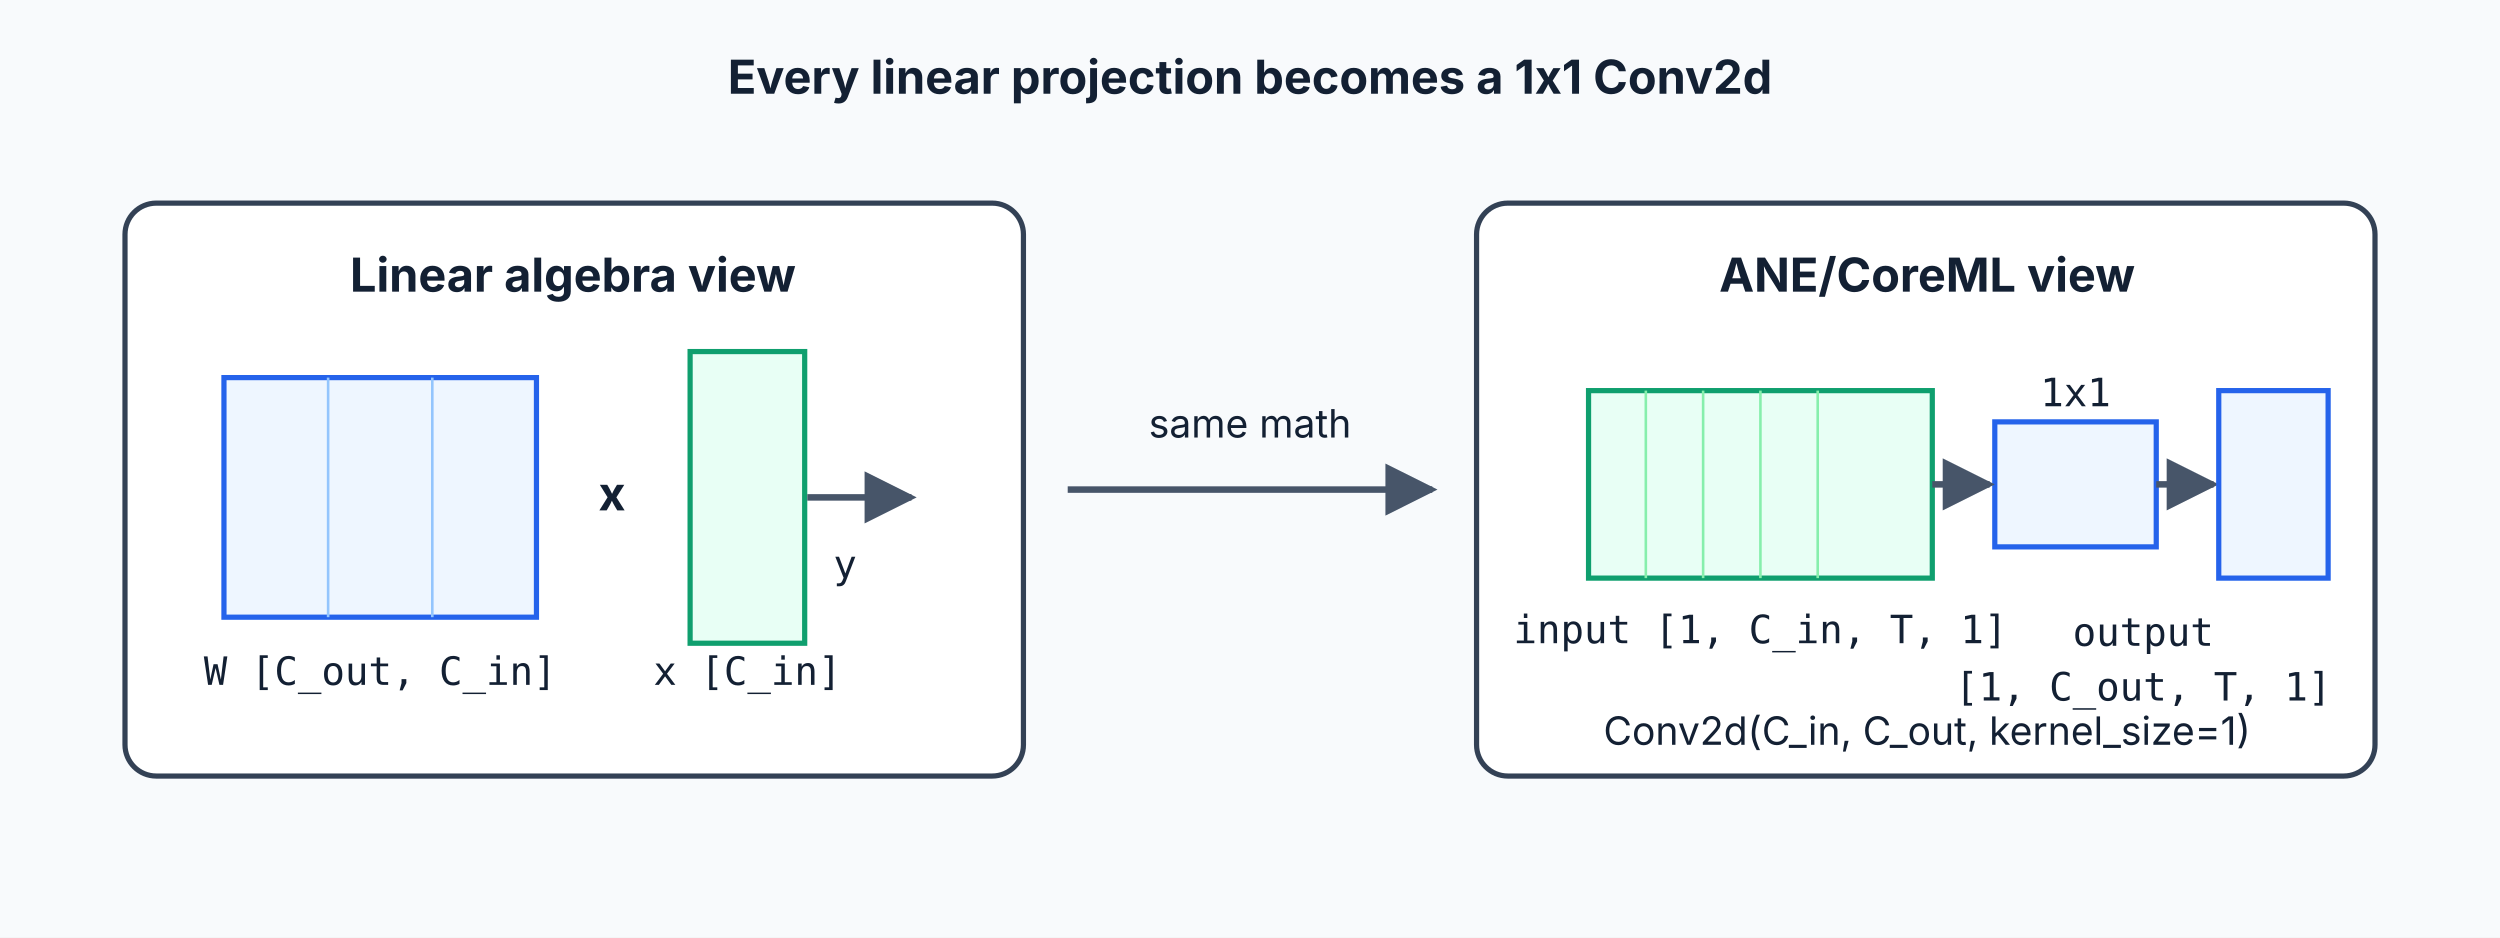
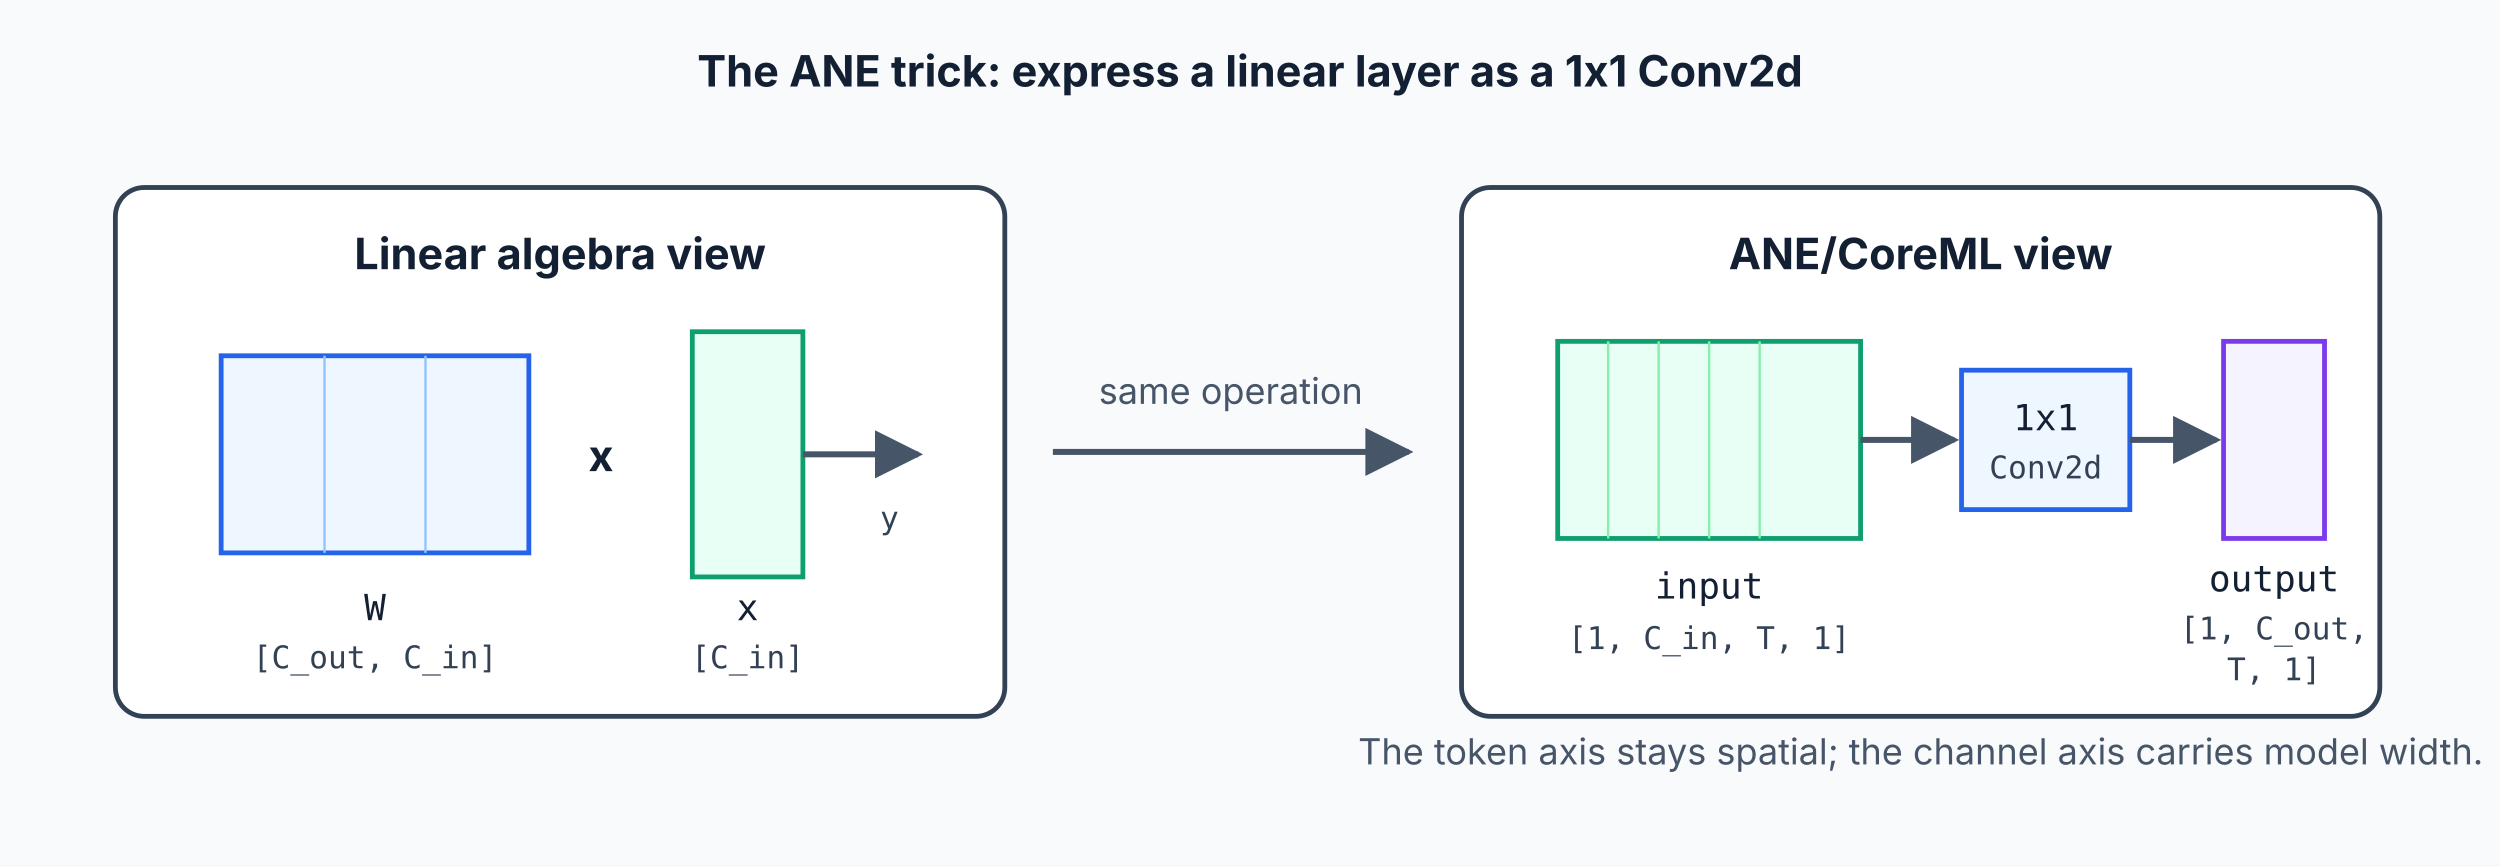
- <svg xmlns="http://www.w3.org/2000/svg" viewBox="0 0 960 360" role="img" aria-labelledby="title desc">
+ <svg xmlns="http://www.w3.org/2000/svg" viewBox="0 0 1040 360" role="img" aria-labelledby="title desc">
  <defs>
    <style>
      text { font-family: -apple-system, BlinkMacSystemFont, "Segoe UI", sans-serif; fill: #132033; }
      .panel { fill: #ffffff; stroke: #334155; stroke-width: 2; rx: 12; }
-       .accent { fill: #e8fff5; stroke: #0f9f6e; stroke-width: 2; }
+       .input { fill: #e8fff5; stroke: #0f9f6e; stroke-width: 2; }
      .kernel { fill: #eef6ff; stroke: #2563eb; stroke-width: 2; }
+       .output { fill: #f5f3ff; stroke: #7c3aed; stroke-width: 2; }
      .arrow { stroke: #475569; stroke-width: 2.5; marker-end: url(#arrow); fill: none; }
      .label { font-size: 18px; font-weight: 700; }
-       .small { font-size: 15px; }
+       .small { font-size: 15px; fill: #475569; }
      .code { font-family: ui-monospace, SFMono-Regular, Menlo, monospace; font-size: 15px; }
+       .code-small { font-family: ui-monospace, SFMono-Regular, Menlo, monospace; font-size: 13px; fill: #334155; }
    </style>
    <marker id="arrow" viewBox="0 0 10 10" refX="9" refY="5" markerWidth="8" markerHeight="8" orient="auto-start-reverse">
      <path d="M 0 0 L 10 5 L 0 10 z" fill="#475569" />
    </marker>
  </defs>
-   <rect width="960" height="360" fill="#f8fafc" />
-   <text x="480" y="36" text-anchor="middle" class="label">Every linear projection becomes a 1x1 Conv2d</text>
-   <rect x="48" y="78" width="345" height="220" class="panel" />
-   <text x="220" y="112" text-anchor="middle" class="label">Linear algebra view</text>
-   <rect x="86" y="145" width="120" height="92" class="kernel" />
-   <line x1="126" y1="145" x2="126" y2="237" stroke="#93c5fd" />
-   <line x1="166" y1="145" x2="166" y2="237" stroke="#93c5fd" />
-   <text x="146" y="263" text-anchor="middle" class="code">W [C_out, C_in]</text>
-   <text x="235" y="196" text-anchor="middle" class="label">x</text>
-   <rect x="265" y="135" width="44" height="112" class="accent" />
-   <text x="287" y="263" text-anchor="middle" class="code">x [C_in]</text>
-   <path d="M310 191 H350" class="arrow" />
-   <text x="320" y="222" class="code">y</text>
-   <path d="M410 188 H550" class="arrow" />
-   <text x="480" y="168" text-anchor="middle" class="small">same math</text>
-   <rect x="567" y="78" width="345" height="220" class="panel" />
-   <text x="740" y="112" text-anchor="middle" class="label">ANE/CoreML view</text>
-   <rect x="610" y="150" width="132" height="72" class="accent" />
-   <line x1="632" y1="150" x2="632" y2="222" stroke="#86efac" />
-   <line x1="654" y1="150" x2="654" y2="222" stroke="#86efac" />
-   <line x1="676" y1="150" x2="676" y2="222" stroke="#86efac" />
-   <line x1="698" y1="150" x2="698" y2="222" stroke="#86efac" />
-   <text x="676" y="247" text-anchor="middle" class="code">input [1, C_in, T, 1]</text>
-   <rect x="766" y="162" width="62" height="48" class="kernel" />
-   <text x="797" y="156" text-anchor="middle" class="code">1x1</text>
-   <path d="M742 186 H764" class="arrow" />
-   <path d="M828 186 H850" class="arrow" />
-   <rect x="852" y="150" width="42" height="72" class="kernel" />
-   <text x="823" y="248" text-anchor="middle" class="code">output</text>
-   <text x="823" y="269" text-anchor="middle" class="code">[1, C_out, T, 1]</text>
-   <text x="740" y="286" text-anchor="middle" class="small">Conv2d(C_in, C_out, kernel_size=1)</text>
+   <rect width="1040" height="360" fill="#f8fafc" />
+   <text x="520" y="36" text-anchor="middle" class="label">The ANE trick: express a linear layer as a 1x1 Conv2d</text>
+   <rect x="48" y="78" width="370" height="220" class="panel" />
+   <text x="233" y="112" text-anchor="middle" class="label">Linear algebra view</text>
+   <rect x="92" y="148" width="128" height="82" class="kernel" />
+   <line x1="135" y1="148" x2="135" y2="230" stroke="#93c5fd" />
+   <line x1="177" y1="148" x2="177" y2="230" stroke="#93c5fd" />
+   <text x="156" y="258" text-anchor="middle" class="code">W</text>
+   <text x="156" y="278" text-anchor="middle" class="code-small">[C_out, C_in]</text>
+   <text x="250" y="196" text-anchor="middle" class="label">x</text>
+   <rect x="288" y="138" width="46" height="102" class="input" />
+   <text x="311" y="258" text-anchor="middle" class="code">x</text>
+   <text x="311" y="278" text-anchor="middle" class="code-small">[C_in]</text>
+   <path d="M334 189 H382" class="arrow" />
+   <text x="370" y="220" text-anchor="middle" class="code-small">y</text>
+   <path d="M438 188 H586" class="arrow" />
+   <text x="512" y="168" text-anchor="middle" class="small">same operation</text>
+   <rect x="608" y="78" width="382" height="220" class="panel" />
+   <text x="799" y="112" text-anchor="middle" class="label">ANE/CoreML view</text>
+   <rect x="648" y="142" width="126" height="82" class="input" />
+   <line x1="669" y1="142" x2="669" y2="224" stroke="#86efac" />
+   <line x1="690" y1="142" x2="690" y2="224" stroke="#86efac" />
+   <line x1="711" y1="142" x2="711" y2="224" stroke="#86efac" />
+   <line x1="732" y1="142" x2="732" y2="224" stroke="#86efac" />
+   <text x="711" y="249" text-anchor="middle" class="code">input</text>
+   <text x="711" y="270" text-anchor="middle" class="code-small">[1, C_in, T, 1]</text>
+   <path d="M774 183 H813" class="arrow" />
+   <rect x="816" y="154" width="70" height="58" class="kernel" />
+   <text x="851" y="179" text-anchor="middle" class="code">1x1</text>
+   <text x="851" y="199" text-anchor="middle" class="code-small">Conv2d</text>
+   <path d="M886 183 H922" class="arrow" />
+   <rect x="925" y="142" width="42" height="82" class="output" />
+   <text x="946" y="246" text-anchor="middle" class="code">output</text>
+   <text x="946" y="266" text-anchor="middle" class="code-small">[1, C_out,</text>
+   <text x="946" y="283" text-anchor="middle" class="code-small">T, 1]</text>
+   <text x="799" y="318" text-anchor="middle" class="small">The token axis stays spatial; the channel axis carries model width.</text>
</svg>
